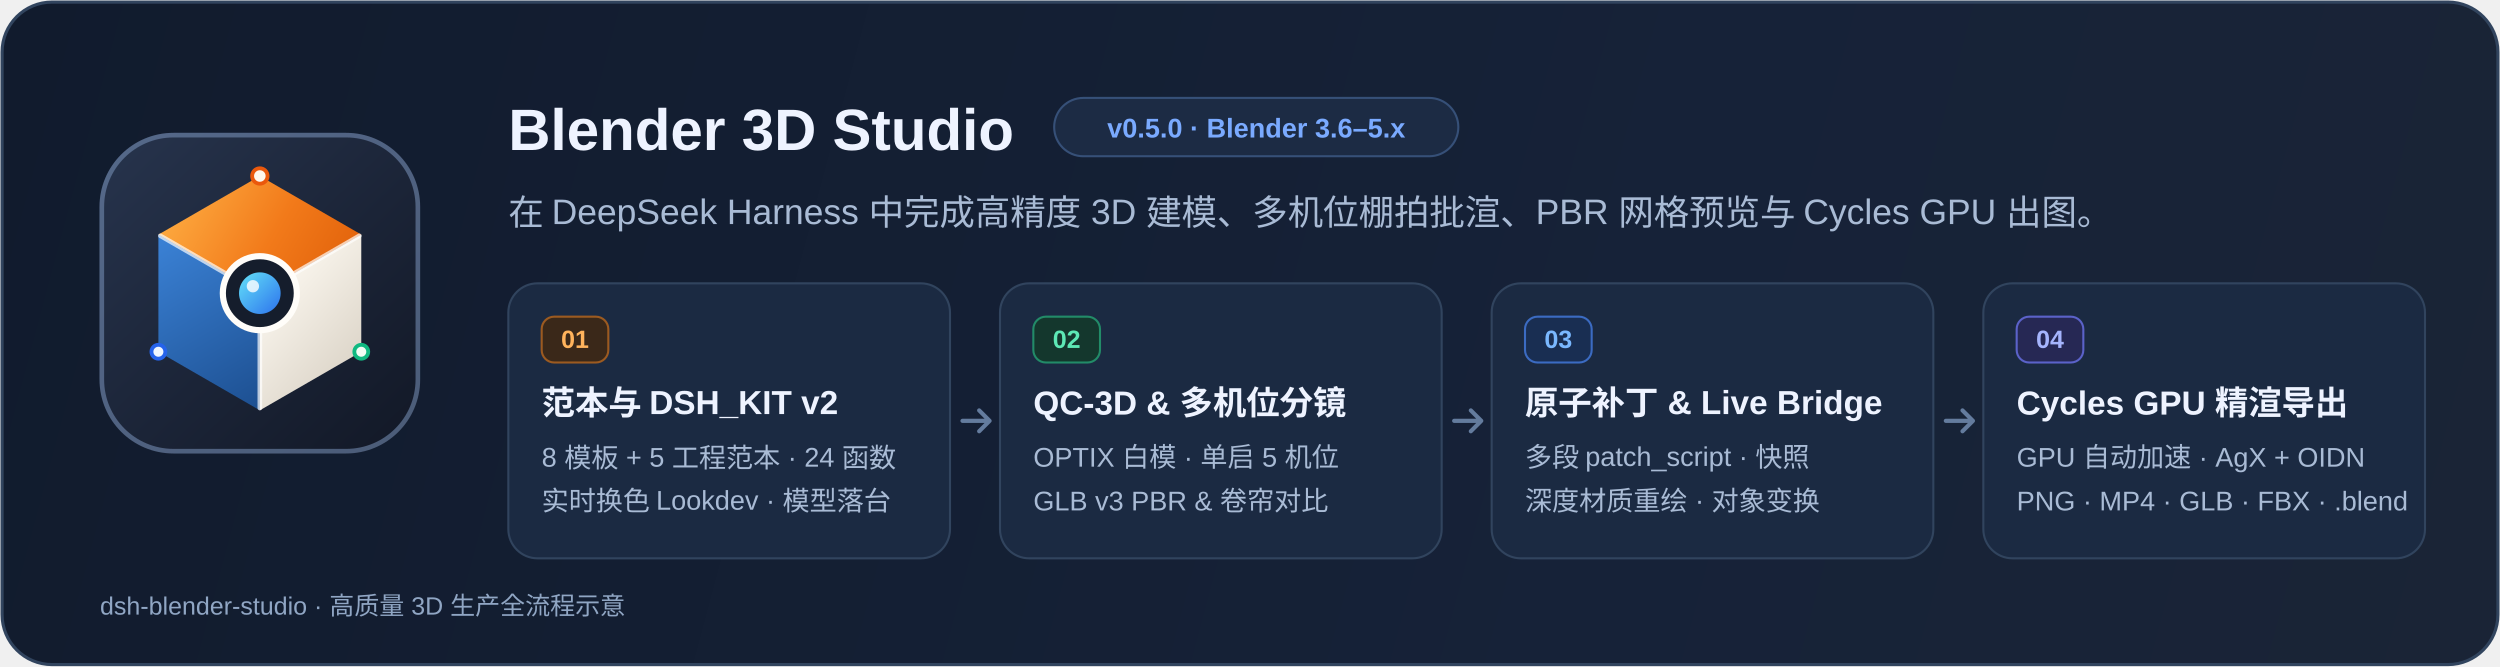
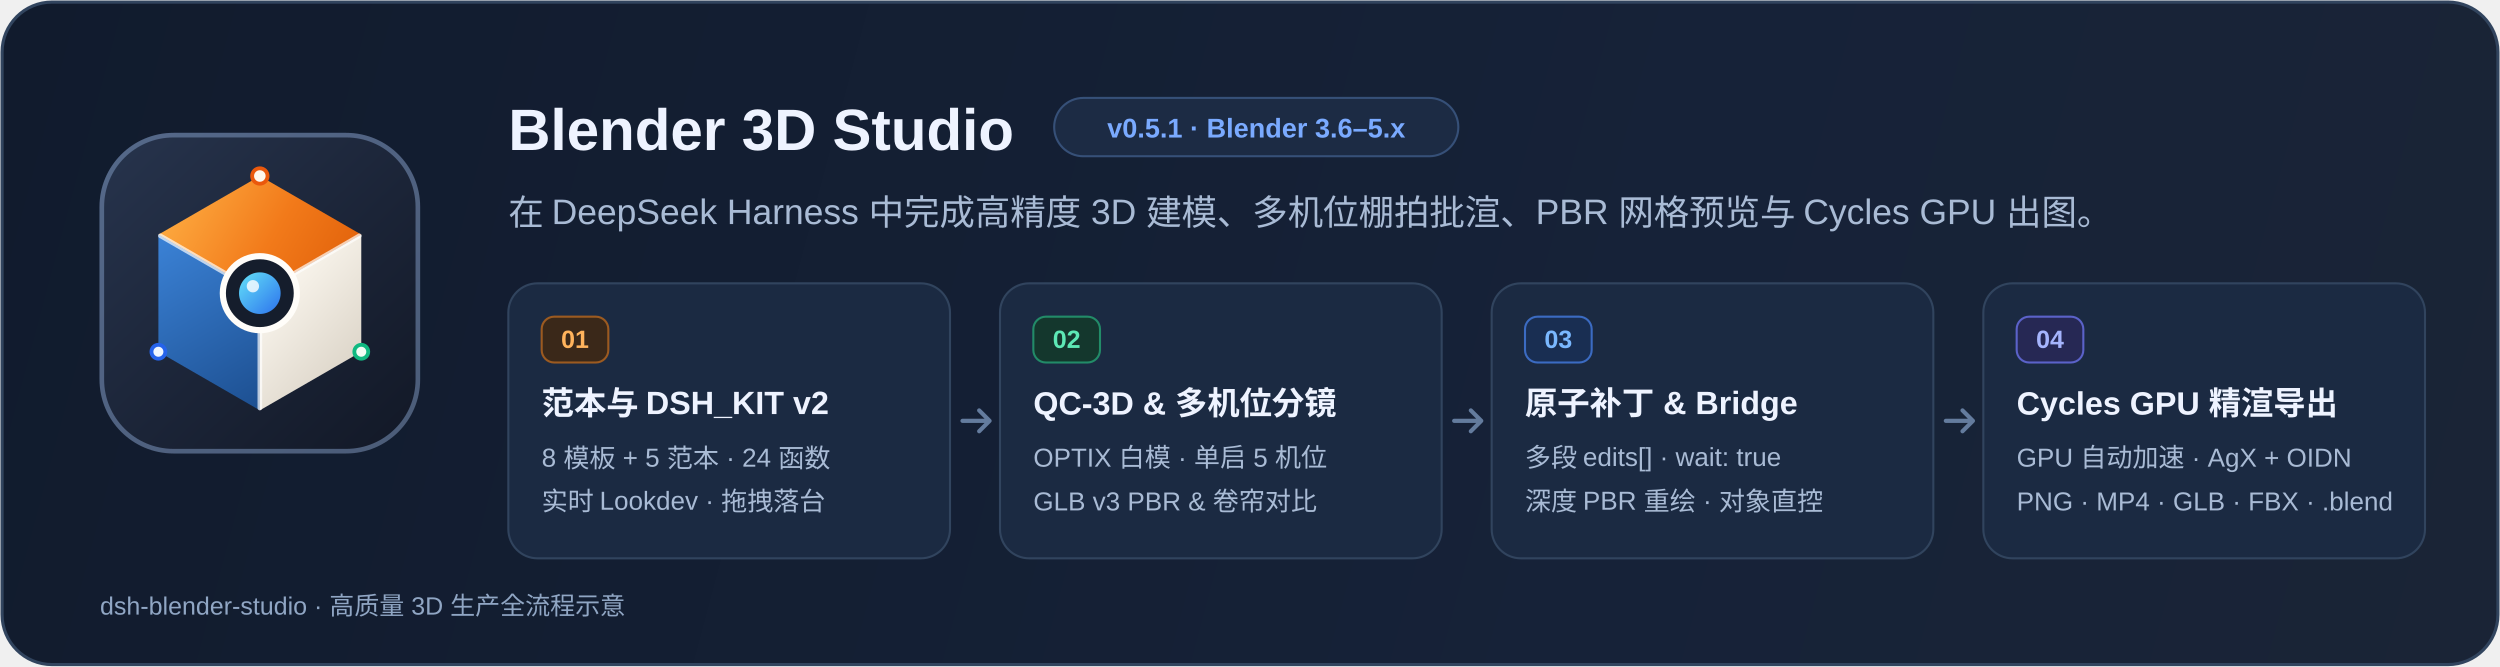
- <svg xmlns="http://www.w3.org/2000/svg" width="1200" height="320" viewBox="0 0 1200 320" fill="none" role="img" aria-label="dsh-blender-studio v0.5.0 高质量 3D 创作四步全流程示意（深色）">
+ <svg xmlns="http://www.w3.org/2000/svg" width="1200" height="320" viewBox="0 0 1200 320" fill="none" role="img" aria-label="dsh-blender-studio v0.5.1 高质量 3D 创作四步全流程示意（深色）">
  <defs>
    <linearGradient id="bgD" x1="0" y1="0" x2="1200" y2="320" gradientUnits="userSpaceOnUse">
      <stop offset="0%" stop-color="#111b2d" />
      <stop offset="65%" stop-color="#162238" />
      <stop offset="100%" stop-color="#1a2436" />
    </linearGradient>
    <linearGradient id="iconTileD" x1="28" y1="24" x2="228" y2="232" gradientUnits="userSpaceOnUse">
      <stop offset="0%" stop-color="#27344d" />
      <stop offset="55%" stop-color="#1b2437" />
      <stop offset="100%" stop-color="#121826" />
    </linearGradient>
    <linearGradient id="iconTopD" x1="64" y1="54" x2="192" y2="128" gradientUnits="userSpaceOnUse">
      <stop offset="0%" stop-color="#FFB347" />
      <stop offset="55%" stop-color="#F27A1A" />
      <stop offset="100%" stop-color="#DE5D08" />
    </linearGradient>
    <linearGradient id="iconLeftD" x1="60" y1="92" x2="128" y2="206" gradientUnits="userSpaceOnUse">
      <stop offset="0%" stop-color="#3B82D6" />
      <stop offset="100%" stop-color="#1C4E8F" />
    </linearGradient>
    <linearGradient id="iconRightD" x1="128" y1="128" x2="196" y2="188" gradientUnits="userSpaceOnUse">
      <stop offset="0%" stop-color="#FBF7EF" />
      <stop offset="100%" stop-color="#D7CFC2" />
    </linearGradient>
    <linearGradient id="iconCoreD" x1="112" y1="114" x2="144" y2="146" gradientUnits="userSpaceOnUse">
      <stop offset="0%" stop-color="#67E8F9" />
      <stop offset="100%" stop-color="#2563EB" />
    </linearGradient>
  </defs>
  <rect x="1" y="1" width="1198" height="318" rx="24" fill="url(#bgD)" stroke="#31445e" stroke-width="1.5" />
  <g transform="translate(30, 46) scale(0.74)">
    <rect x="24" y="24" width="208" height="208" rx="48" fill="url(#iconTileD)" />
    <rect x="25.5" y="25.5" width="205" height="205" rx="46.5" stroke="#7b93bc" stroke-opacity="0.55" stroke-width="3" />
    <polygon points="128,52 193.8,90 128,128 62.2,90" fill="url(#iconTopD)" />
    <polygon points="62.2,90 128,128 128,204 62.2,166" fill="url(#iconLeftD)" />
    <polygon points="193.8,90 128,128 128,204 193.8,166" fill="url(#iconRightD)" />
    <path d="M63.5,90.8 L128,128 L192.5,90.8 M128,128 L128,202.5" stroke="#ffffff" stroke-opacity="0.68" stroke-width="3" stroke-linecap="round" />
    <circle cx="128" cy="128" r="24" fill="#151D2C" stroke="#FFFDF9" stroke-width="4" />
    <circle cx="128" cy="128" r="13.5" fill="url(#iconCoreD)" />
    <circle cx="123.5" cy="123.5" r="4" fill="#ffffff" fill-opacity="0.8" />
    <circle cx="128" cy="52" r="5" fill="#FFF7ED" stroke="#EA580C" stroke-width="2.5" />
    <circle cx="62.2" cy="166" r="4.5" fill="#EFF6FF" stroke="#2563EB" stroke-width="2.5" />
    <circle cx="193.8" cy="166" r="4.5" fill="#F0FDF4" stroke="#10B981" stroke-width="2.5" />
  </g>
  <g font-family="Segoe UI, Microsoft YaHei, PingFang SC, Arial, sans-serif">
    <text x="244" y="72" font-size="28" font-weight="700" fill="#eef3ff">Blender 3D Studio</text>
    <rect x="506" y="47" width="194" height="28" rx="14" fill="#1c2b44" stroke="#365078" />
-     <text x="603" y="66" text-anchor="middle" font-size="13" font-weight="600" fill="#7aaaff">v0.5.0 · Blender 3.6–5.x</text>
+     <text x="603" y="66" text-anchor="middle" font-size="13" font-weight="600" fill="#7aaaff">v0.5.1 · Blender 3.6–5.x</text>
    <text x="244" y="108" font-size="17" fill="#a9bbd5">在 DeepSeek Harness 中完成高精度 3D 建模、多机位棚拍批渲、PBR 网格预览与 Cycles GPU 出图。</text>
    <rect x="244" y="136" width="212" height="132" rx="14" fill="#1b2a42" stroke="#31445e" />
    <rect x="260" y="152" width="32" height="22" rx="6" fill="#3a2819" stroke="#9c5a20" />
    <text x="276" y="167" text-anchor="middle" font-size="12" font-weight="700" fill="#ffb35c">01</text>
-     <text x="260" y="199" font-size="16" font-weight="700" fill="#eef3ff">范本与 DSH_KIT v2</text>
-     <text x="260" y="224" font-size="13" fill="#a9bbd5">8 模板 + 5 工程范本 · 24 函数</text>
-     <text x="260" y="245" font-size="13" fill="#a9bbd5">实时换色 Lookdev · 模型落台</text>
+     <text x="260" y="199" font-size="15.5" font-weight="700" fill="#eef3ff">范本与 DSH_KIT v2</text>
+     <text x="260" y="224" font-size="12.5" fill="#a9bbd5">8 模板 + 5 范本 · 24 函数</text>
+     <text x="260" y="245" font-size="12.5" fill="#a9bbd5">实时 Lookdev · 拖拽落台</text>
    <path d="M462 202 H474 M470 197 L475 202 L470 207" stroke="#647c9e" stroke-width="2" stroke-linecap="round" stroke-linejoin="round" />
    <rect x="480" y="136" width="212" height="132" rx="14" fill="#1b2a42" stroke="#31445e" />
    <rect x="496" y="152" width="32" height="22" rx="6" fill="#14372d" stroke="#228b68" />
    <text x="512" y="167" text-anchor="middle" font-size="12" font-weight="700" fill="#5de8b5">02</text>
-     <text x="496" y="199" font-size="16" font-weight="700" fill="#eef3ff">QC-3D &amp; 多机位分镜</text>
-     <text x="496" y="224" font-size="13" fill="#a9bbd5">OPTIX 白模 · 单启 5 机位</text>
-     <text x="496" y="245" font-size="13" fill="#a9bbd5">GLB v3 PBR &amp; 卷帘对比</text>
+     <text x="496" y="199" font-size="15.5" font-weight="700" fill="#eef3ff">QC-3D &amp; 多机位分镜</text>
+     <text x="496" y="224" font-size="12.5" fill="#a9bbd5">OPTIX 白模 · 单启 5 机位</text>
+     <text x="496" y="245" font-size="12.5" fill="#a9bbd5">GLB v3 PBR &amp; 卷帘对比</text>
    <path d="M698 202 H710 M706 197 L711 202 L706 207" stroke="#647c9e" stroke-width="2" stroke-linecap="round" stroke-linejoin="round" />
    <rect x="716" y="136" width="212" height="132" rx="14" fill="#1b2a42" stroke="#31445e" />
    <rect x="732" y="152" width="32" height="22" rx="6" fill="#192e52" stroke="#3b6bc2" />
    <text x="748" y="167" text-anchor="middle" font-size="12" font-weight="700" fill="#7ab8ff">03</text>
-     <text x="732" y="199" font-size="16" font-weight="700" fill="#eef3ff">原子补丁 &amp; Live Bridge</text>
-     <text x="732" y="224" font-size="13" fill="#a9bbd5">多段 patch_script · 快照</text>
-     <text x="732" y="245" font-size="13" fill="#a9bbd5">深度材质重绘 · 对象变换</text>
+     <text x="732" y="199" font-size="15.5" font-weight="700" fill="#eef3ff">原子补丁 &amp; Bridge</text>
+     <text x="732" y="224" font-size="12.5" fill="#a9bbd5">多段 edits[] · wait: true</text>
+     <text x="732" y="245" font-size="12.5" fill="#a9bbd5">深度 PBR 重绘 · 对象直控</text>
    <path d="M934 202 H946 M942 197 L947 202 L942 207" stroke="#647c9e" stroke-width="2" stroke-linecap="round" stroke-linejoin="round" />
    <rect x="952" y="136" width="212" height="132" rx="14" fill="#1b2a42" stroke="#31445e" />
    <rect x="968" y="152" width="32" height="22" rx="6" fill="#262854" stroke="#5b62c9" />
    <text x="984" y="167" text-anchor="middle" font-size="12" font-weight="700" fill="#a5b4fc">04</text>
-     <text x="968" y="199" font-size="16" font-weight="700" fill="#eef3ff">Cycles GPU 精渲导出</text>
-     <text x="968" y="224" font-size="13" fill="#a9bbd5">GPU 自动加速 · AgX + OIDN</text>
-     <text x="968" y="245" font-size="13" fill="#a9bbd5">PNG · MP4 · GLB · FBX · .blend</text>
+     <text x="968" y="199" font-size="15.5" font-weight="700" fill="#eef3ff">Cycles GPU 精渲导出</text>
+     <text x="968" y="224" font-size="12.5" fill="#a9bbd5">GPU 自动加速 · AgX + OIDN</text>
+     <text x="968" y="245" font-size="12.5" fill="#a9bbd5">PNG · MP4 · GLB · FBX · .blend</text>
    <text x="48" y="295" font-size="12" fill="#90a6c4">dsh-blender-studio · 高质量 3D 生产全流程示意</text>
  </g>
</svg>
